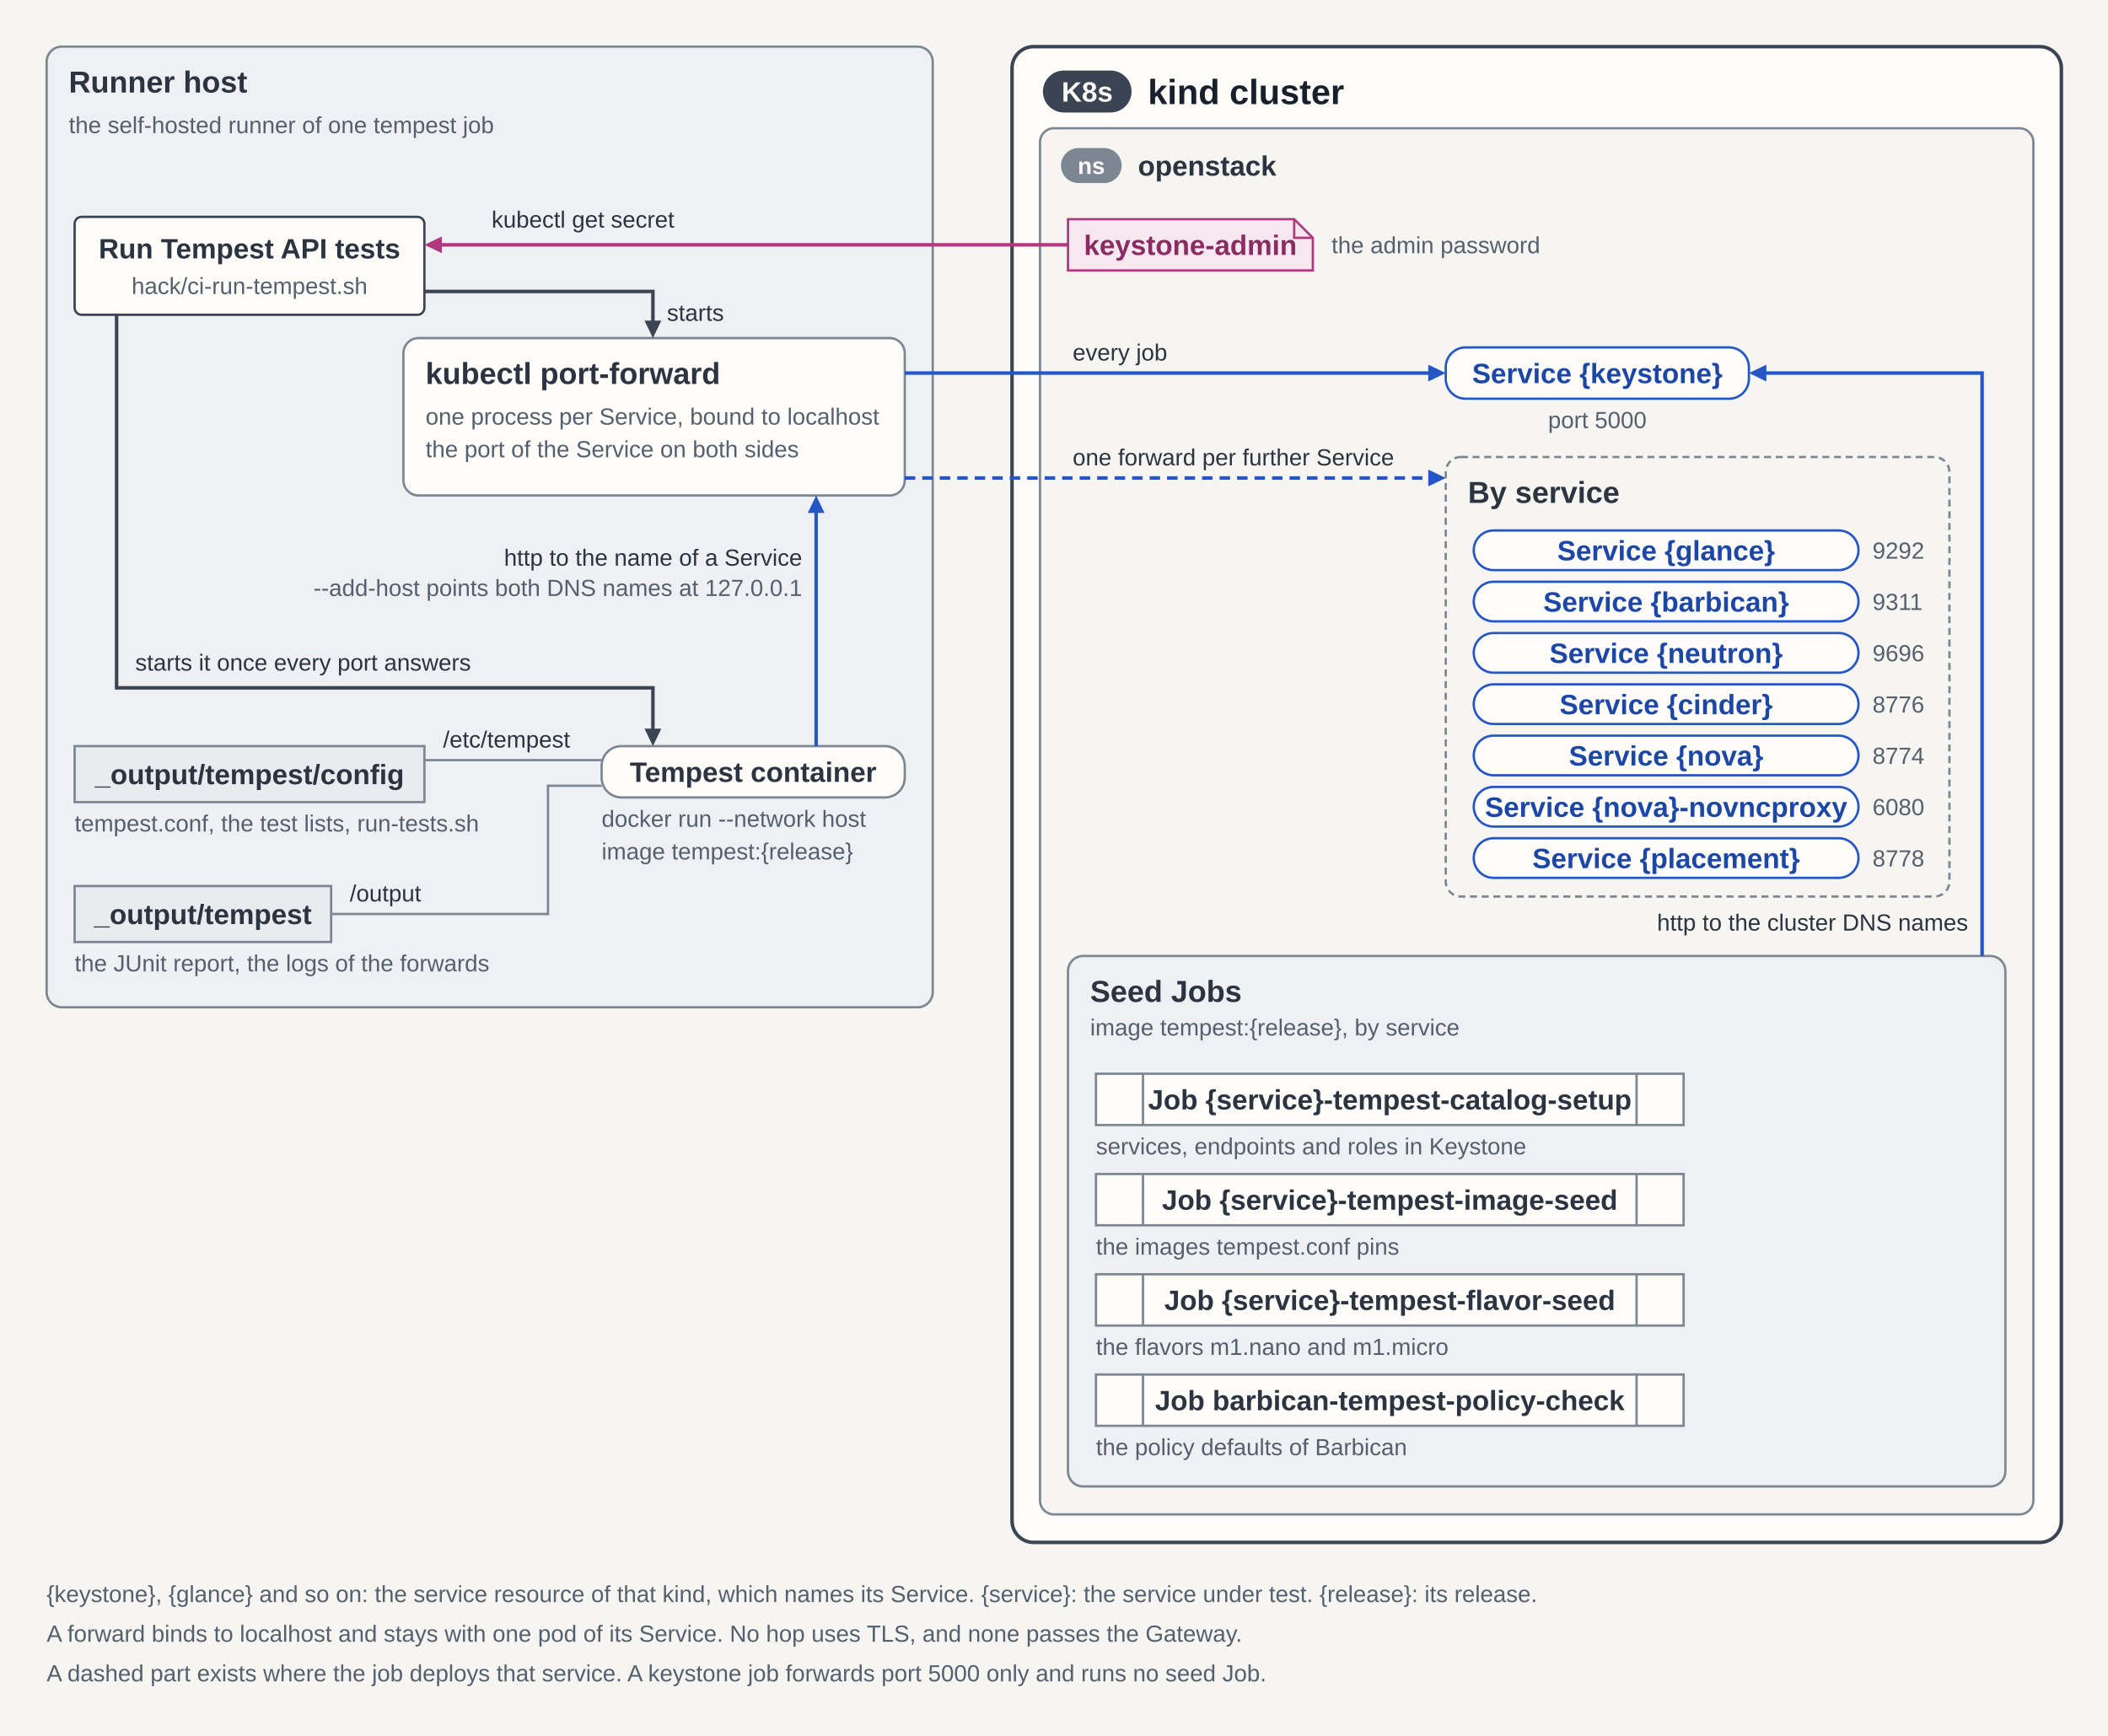
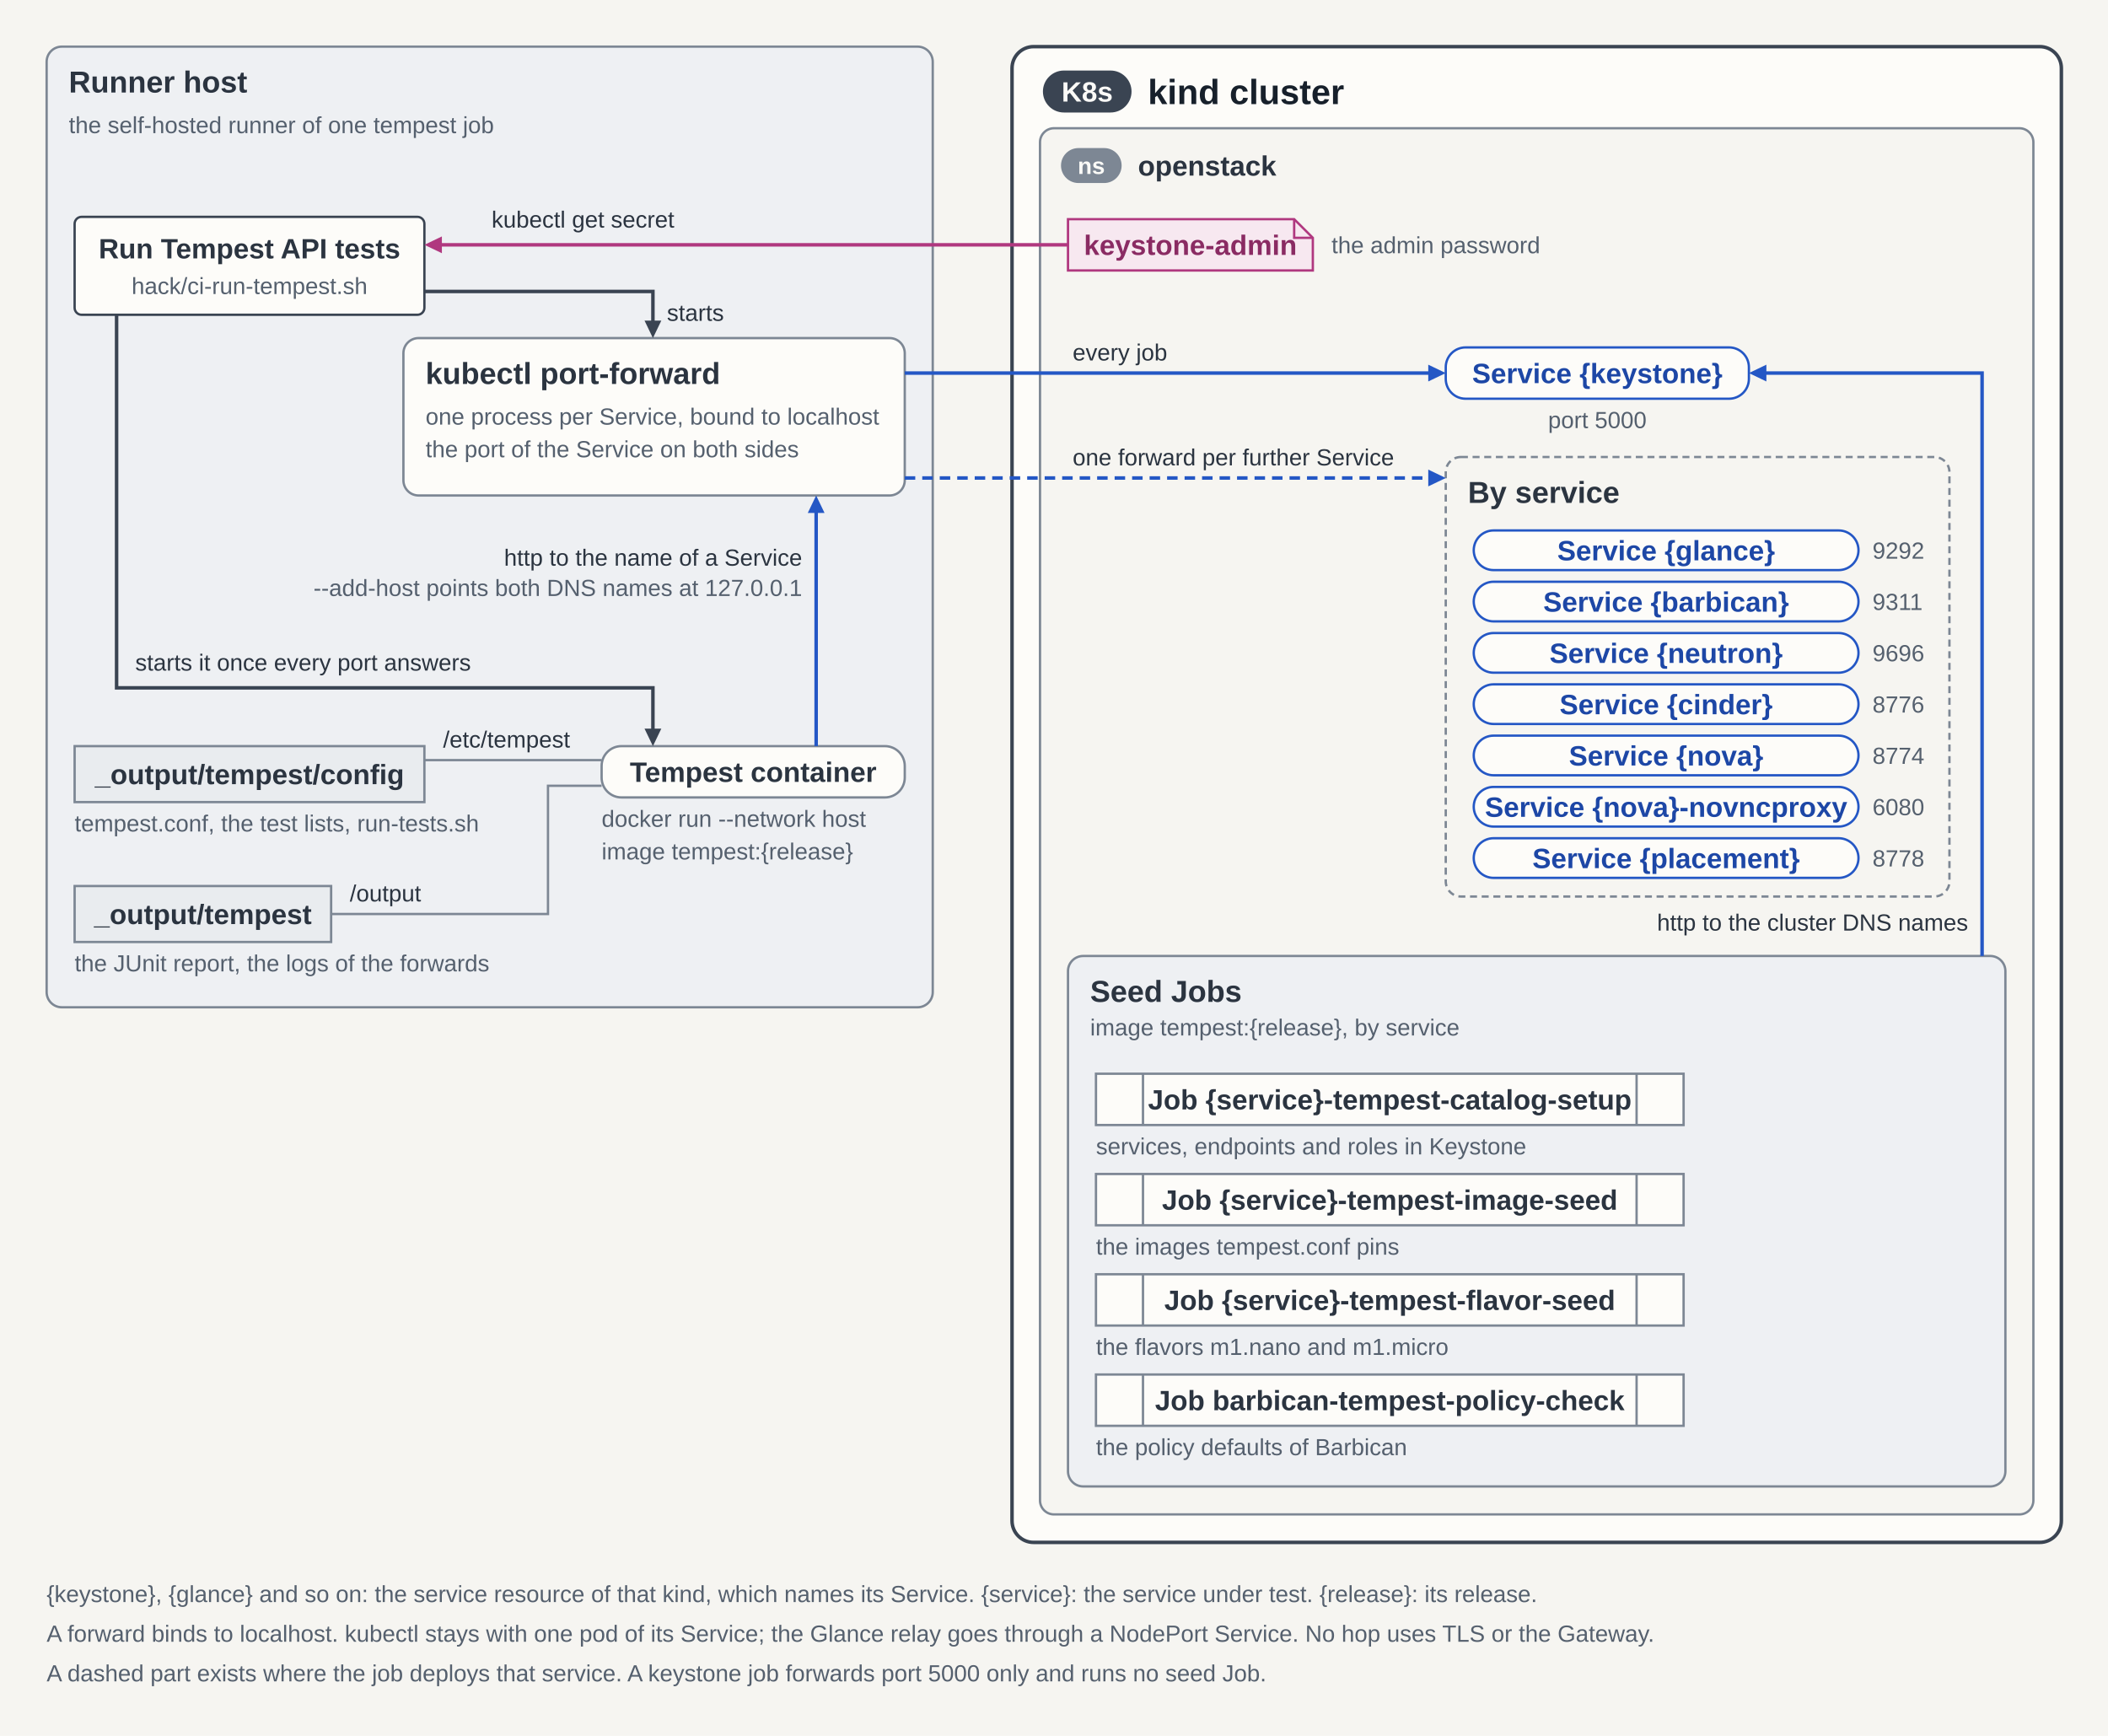
<svg xmlns="http://www.w3.org/2000/svg" width="1808" height="1489" viewBox="0 0 1808 1489" font-family="'IBM Plex Sans', Arial, Helvetica, sans-serif" role="img" aria-label="Test bed of a Tempest job">
  <rect width="1808" height="1489" fill="#F6F5F1" />
  <rect x="40" y="40" width="760" height="824" rx="13" fill="#EEF0F3" stroke="#7D8794" stroke-width="2" />
  <text x="59" y="79.36" font-size="26" font-weight="700" fill="#2B3440">Runner host</text>
  <text x="59" y="114.2" font-size="20" font-weight="400" fill="#55606E">the self-hosted runner of one tempest job</text>
  <rect x="64" y="186" width="300" height="84" rx="6" fill="#FDFCF9" stroke="#3A4452" stroke-width="2" />
  <text x="214" y="221.64" font-size="24" font-weight="700" fill="#2B3440" text-anchor="middle">Run Tempest API tests</text>
  <text x="214" y="252.2" font-size="20" font-weight="400" fill="#55606E" text-anchor="middle">hack/ci-run-tempest.sh</text>
  <rect x="346" y="290" width="430" height="135" rx="13" fill="#FDFCF9" stroke="#7D8794" stroke-width="2" />
  <text x="365" y="329.36" font-size="26" font-weight="700" fill="#2B3440">kubectl port-forward</text>
  <text x="365" y="364.2" font-size="20" font-weight="400" fill="#55606E">one process per Service, bound to localhost</text>
  <text x="365" y="392.2" font-size="20" font-weight="400" fill="#55606E">the port of the Service on both sides</text>
  <rect x="516" y="640" width="260" height="44" rx="17" fill="#FDFCF9" stroke="#7D8794" stroke-width="2" />
  <text x="646" y="670.64" font-size="24" font-weight="600" fill="#2B3440" text-anchor="middle">Tempest container</text>
  <text x="516" y="709.2" font-size="20" font-weight="400" fill="#55606E">docker run --network host</text>
  <text x="516" y="737.2" font-size="20" font-weight="400" fill="#55606E">image tempest:{release}</text>
  <rect x="64" y="640" width="300" height="48" fill="#E9ECEF" stroke="#7D8794" stroke-width="2" />
  <text x="214" y="672.64" font-size="24" font-weight="600" fill="#2B3440" text-anchor="middle">_output/tempest/config</text>
  <text x="64" y="713.2" font-size="20" font-weight="400" fill="#55606E">tempest.conf, the test lists, run-tests.sh</text>
  <rect x="64" y="760" width="220" height="48" fill="#E9ECEF" stroke="#7D8794" stroke-width="2" />
  <text x="174" y="792.64" font-size="24" font-weight="600" fill="#2B3440" text-anchor="middle">_output/tempest</text>
  <text x="64" y="833.2" font-size="20" font-weight="400" fill="#55606E">the JUnit report, the logs of the forwards</text>
  <rect x="868" y="40" width="900" height="1283" rx="18.5" fill="#FDFCF9" stroke="#3A4452" stroke-width="3" />
  <rect x="894.5" y="60.5" width="76" height="36" rx="18" fill="#3A4452" />
  <text x="932.5" y="87.14" font-size="24" font-weight="700" fill="#FBFAF7" text-anchor="middle">K8s</text>
  <text x="984.5" y="89.3" font-size="30" font-weight="700" fill="#17202B">kind cluster</text>
  <rect x="892" y="110" width="852" height="1189" rx="12" fill="#F6F5F1" stroke="#7D8794" stroke-width="2" />
  <rect x="910" y="127" width="52" height="30" rx="15" fill="#7D8794" />
  <text x="936" y="149.2" font-size="20" font-weight="700" fill="#FBFAF7" text-anchor="middle">ns</text>
  <text x="976" y="150.64" font-size="24" font-weight="700" fill="#2B3440">openstack</text>
  <path d="M916 188 H1110 L1126 204 V232 H916 Z" fill="#F7E8F0" stroke="#B0387F" stroke-width="2" />
  <polyline points="1110,188 1110,204 1126,204" fill="none" stroke="#B0387F" stroke-width="2" />
  <text x="1021" y="218.64" font-size="24" font-weight="600" fill="#8A2B63" text-anchor="middle">keystone-admin</text>
  <text x="1142" y="217.2" font-size="20" font-weight="400" fill="#55606E">the admin password</text>
  <rect x="1240" y="298" width="260" height="44" rx="17" fill="#FDFCF9" stroke="#2457C5" stroke-width="2" />
  <text x="1370" y="328.64" font-size="24" font-weight="600" fill="#1D47A6" text-anchor="middle">Service {keystone}</text>
  <text x="1370" y="367.2" font-size="20" font-weight="400" fill="#55606E" text-anchor="middle">port 5000</text>
  <rect x="1240" y="392" width="432" height="377" rx="13" fill="none" stroke="#7D8794" stroke-width="2" stroke-dasharray="6 4" />
  <text x="1259" y="431.36" font-size="26" font-weight="700" fill="#2B3440">By service</text>
  <rect x="1264" y="455" width="330" height="34" rx="17" fill="#FDFCF9" stroke="#2457C5" stroke-width="2" />
  <text x="1429" y="480.64" font-size="24" font-weight="600" fill="#1D47A6" text-anchor="middle">Service {glance}</text>
  <text x="1606" y="479.2" font-size="20" font-weight="400" fill="#55606E">9292</text>
  <rect x="1264" y="499" width="330" height="34" rx="17" fill="#FDFCF9" stroke="#2457C5" stroke-width="2" />
  <text x="1429" y="524.64" font-size="24" font-weight="600" fill="#1D47A6" text-anchor="middle">Service {barbican}</text>
  <text x="1606" y="523.2" font-size="20" font-weight="400" fill="#55606E">9311</text>
  <rect x="1264" y="543" width="330" height="34" rx="17" fill="#FDFCF9" stroke="#2457C5" stroke-width="2" />
  <text x="1429" y="568.64" font-size="24" font-weight="600" fill="#1D47A6" text-anchor="middle">Service {neutron}</text>
  <text x="1606" y="567.2" font-size="20" font-weight="400" fill="#55606E">9696</text>
  <rect x="1264" y="587" width="330" height="34" rx="17" fill="#FDFCF9" stroke="#2457C5" stroke-width="2" />
  <text x="1429" y="612.64" font-size="24" font-weight="600" fill="#1D47A6" text-anchor="middle">Service {cinder}</text>
  <text x="1606" y="611.2" font-size="20" font-weight="400" fill="#55606E">8776</text>
  <rect x="1264" y="631" width="330" height="34" rx="17" fill="#FDFCF9" stroke="#2457C5" stroke-width="2" />
  <text x="1429" y="656.64" font-size="24" font-weight="600" fill="#1D47A6" text-anchor="middle">Service {nova}</text>
  <text x="1606" y="655.2" font-size="20" font-weight="400" fill="#55606E">8774</text>
  <rect x="1264" y="675" width="330" height="34" rx="17" fill="#FDFCF9" stroke="#2457C5" stroke-width="2" />
  <text x="1429" y="700.64" font-size="24" font-weight="600" fill="#1D47A6" text-anchor="middle">Service {nova}-novncproxy</text>
  <text x="1606" y="699.2" font-size="20" font-weight="400" fill="#55606E">6080</text>
  <rect x="1264" y="719" width="330" height="34" rx="17" fill="#FDFCF9" stroke="#2457C5" stroke-width="2" />
  <text x="1429" y="744.64" font-size="24" font-weight="600" fill="#1D47A6" text-anchor="middle">Service {placement}</text>
  <text x="1606" y="743.2" font-size="20" font-weight="400" fill="#55606E">8778</text>
  <rect x="916" y="820" width="804" height="455" rx="13" fill="#EEF0F3" stroke="#7D8794" stroke-width="2" />
  <text x="935" y="859.36" font-size="26" font-weight="700" fill="#2B3440">Seed Jobs</text>
  <text x="935" y="888.2" font-size="20" font-weight="400" fill="#55606E">image tempest:{release}, by service</text>
  <rect x="940" y="921" width="504" height="44" fill="#FDFCF9" stroke="#7D8794" stroke-width="2" />
  <path d="M980.32 921 V965 M1403.68 921 V965" fill="none" stroke="#7D8794" stroke-width="2" />
  <text x="1192" y="951.64" font-size="24" font-weight="600" fill="#2B3440" text-anchor="middle">Job {service}-tempest-catalog-setup</text>
  <text x="940" y="990.2" font-size="20" font-weight="400" fill="#55606E">services, endpoints and roles in Keystone</text>
  <rect x="940" y="1007" width="504" height="44" fill="#FDFCF9" stroke="#7D8794" stroke-width="2" />
  <path d="M980.32 1007 V1051 M1403.68 1007 V1051" fill="none" stroke="#7D8794" stroke-width="2" />
  <text x="1192" y="1037.64" font-size="24" font-weight="600" fill="#2B3440" text-anchor="middle">Job {service}-tempest-image-seed</text>
  <text x="940" y="1076.2" font-size="20" font-weight="400" fill="#55606E">the images tempest.conf pins</text>
  <rect x="940" y="1093" width="504" height="44" fill="#FDFCF9" stroke="#7D8794" stroke-width="2" />
  <path d="M980.32 1093 V1137 M1403.68 1093 V1137" fill="none" stroke="#7D8794" stroke-width="2" />
  <text x="1192" y="1123.64" font-size="24" font-weight="600" fill="#2B3440" text-anchor="middle">Job {service}-tempest-flavor-seed</text>
  <text x="940" y="1162.2" font-size="20" font-weight="400" fill="#55606E">the flavors m1.nano and m1.micro</text>
  <rect x="940" y="1179" width="504" height="44" fill="#FDFCF9" stroke="#7D8794" stroke-width="2" />
  <path d="M980.32 1179 V1223 M1403.68 1179 V1223" fill="none" stroke="#7D8794" stroke-width="2" />
  <text x="1192" y="1209.64" font-size="24" font-weight="600" fill="#2B3440" text-anchor="middle">Job barbican-tempest-policy-check</text>
  <text x="940" y="1248.2" font-size="20" font-weight="400" fill="#55606E">the policy defaults of Barbican</text>
  <polyline points="916,210 374.5,210" fill="none" stroke="#B0387F" stroke-width="3" />
  <polygon points="364,210 379,202.8 379,217.2" fill="#B0387F" />
  <text x="500" y="195.2" font-size="20" font-weight="400" fill="#2B3440" text-anchor="middle">kubectl get secret</text>
  <polyline points="364,250 560,250 560,279.5" fill="none" stroke="#3A4452" stroke-width="3" />
  <polygon points="560,290 552.8,275 567.2,275" fill="#3A4452" />
  <text x="572" y="275.2" font-size="20" font-weight="400" fill="#2B3440">starts</text>
  <polyline points="100,270 100,590 560,590 560,629.5" fill="none" stroke="#3A4452" stroke-width="3" />
  <polygon points="560,640 552.8,625 567.2,625" fill="#3A4452" />
  <text x="116" y="575.2" font-size="20" font-weight="400" fill="#2B3440">starts it once every port answers</text>
  <polyline points="700,640 700,435.5" fill="none" stroke="#2457C5" stroke-width="3" />
  <polygon points="700,425 707.2,440 692.8,440" fill="#2457C5" />
  <text x="688" y="485.2" font-size="20" font-weight="400" fill="#2B3440" text-anchor="end">http to the name of a Service</text>
  <text x="688" y="511.2" font-size="20" font-weight="400" fill="#55606E" text-anchor="end">--add-host points both DNS names at 127.0.0.1</text>
  <polyline points="364,652 516,652" fill="none" stroke="#7D8794" stroke-width="2" />
  <text x="380" y="641.2" font-size="20" font-weight="400" fill="#2B3440">/etc/tempest</text>
  <polyline points="284,784 470,784 470,674 516,674" fill="none" stroke="#7D8794" stroke-width="2" />
  <text x="300" y="773.2" font-size="20" font-weight="400" fill="#2B3440">/output</text>
  <polyline points="776,320 1229.5,320" fill="none" stroke="#2457C5" stroke-width="3" />
  <polygon points="1240,320 1225,327.2 1225,312.8" fill="#2457C5" />
  <text x="920" y="309.2" font-size="20" font-weight="400" fill="#2B3440">every job</text>
  <polyline points="776,410 1229.5,410" fill="none" stroke="#2457C5" stroke-width="3" stroke-dasharray="9 6" />
  <polygon points="1240,410 1225,417.2 1225,402.8" fill="#2457C5" />
  <text x="920" y="399.2" font-size="20" font-weight="400" fill="#2B3440">one forward per further Service</text>
  <polyline points="1700,820 1700,320 1510.5,320" fill="none" stroke="#2457C5" stroke-width="3" />
  <polygon points="1500,320 1515,312.8 1515,327.2" fill="#2457C5" />
  <text x="1688" y="798.2" font-size="20" font-weight="400" fill="#2B3440" text-anchor="end">http to the cluster DNS names</text>
  <text x="40" y="1374.2" font-size="20" font-weight="400" fill="#55606E">{keystone}, {glance} and so on: the service resource of that kind, which names its Service. {service}: the service under test. {release}: its release.</text>
-   <text x="40" y="1408.2" font-size="20" font-weight="400" fill="#55606E">A forward binds to localhost and stays with one pod of its Service. No hop uses TLS, and none passes the Gateway.</text>
+   <text x="40" y="1408.2" font-size="20" font-weight="400" fill="#55606E">A forward binds to localhost. kubectl stays with one pod of its Service; the Glance relay goes through a NodePort Service. No hop uses TLS or the Gateway.</text>
  <text x="40" y="1442.2" font-size="20" font-weight="400" fill="#55606E">A dashed part exists where the job deploys that service. A keystone job forwards port 5000 only and runs no seed Job.</text>
</svg>
